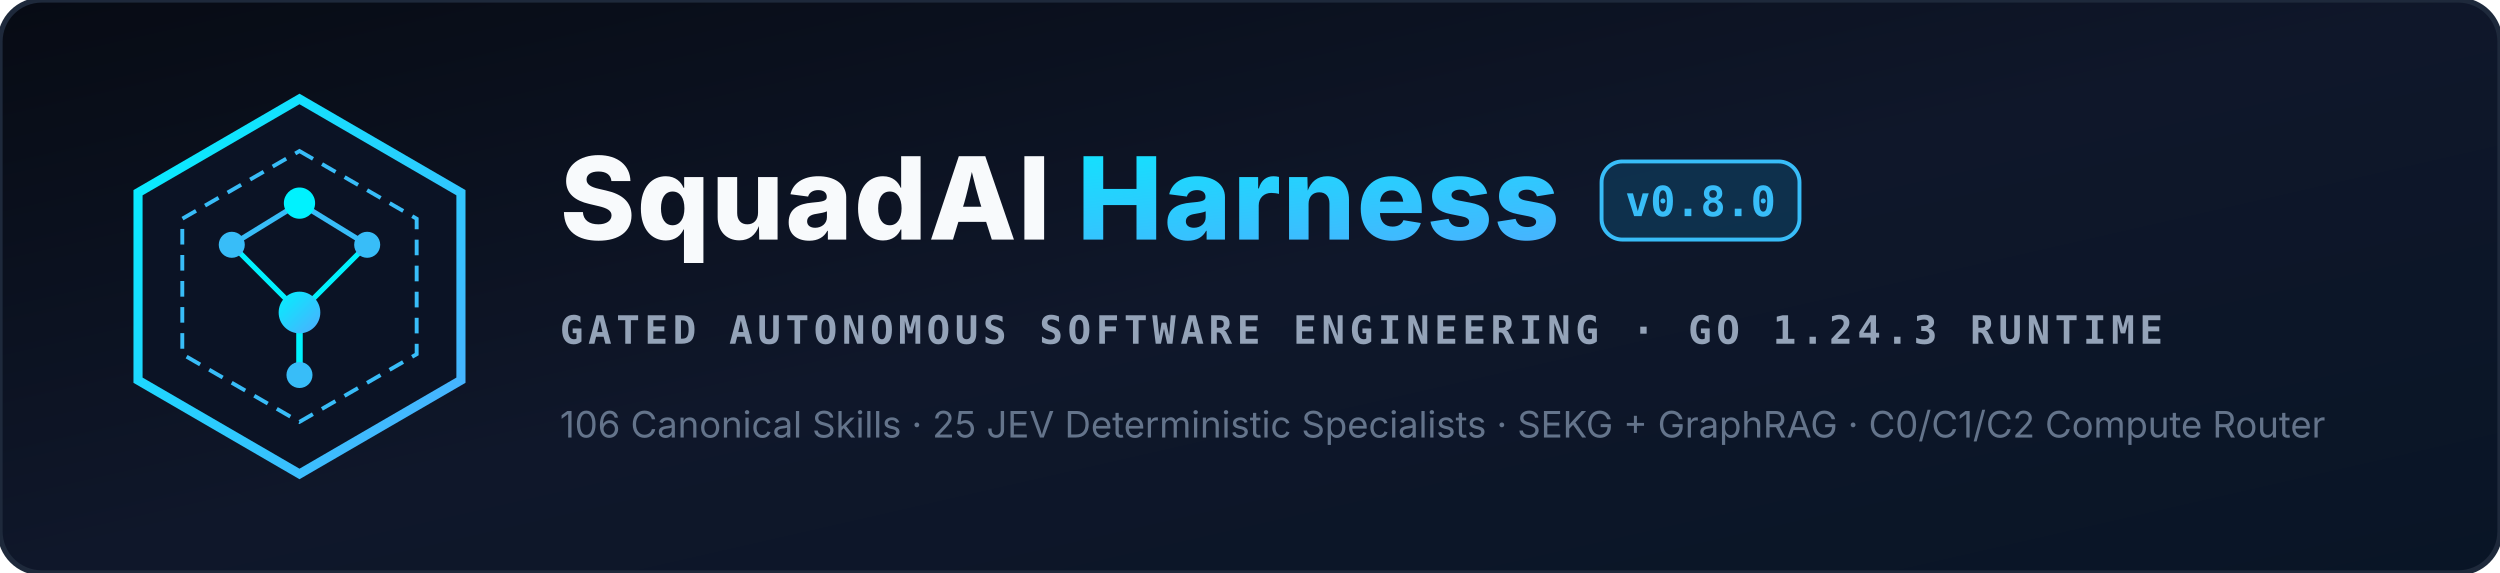
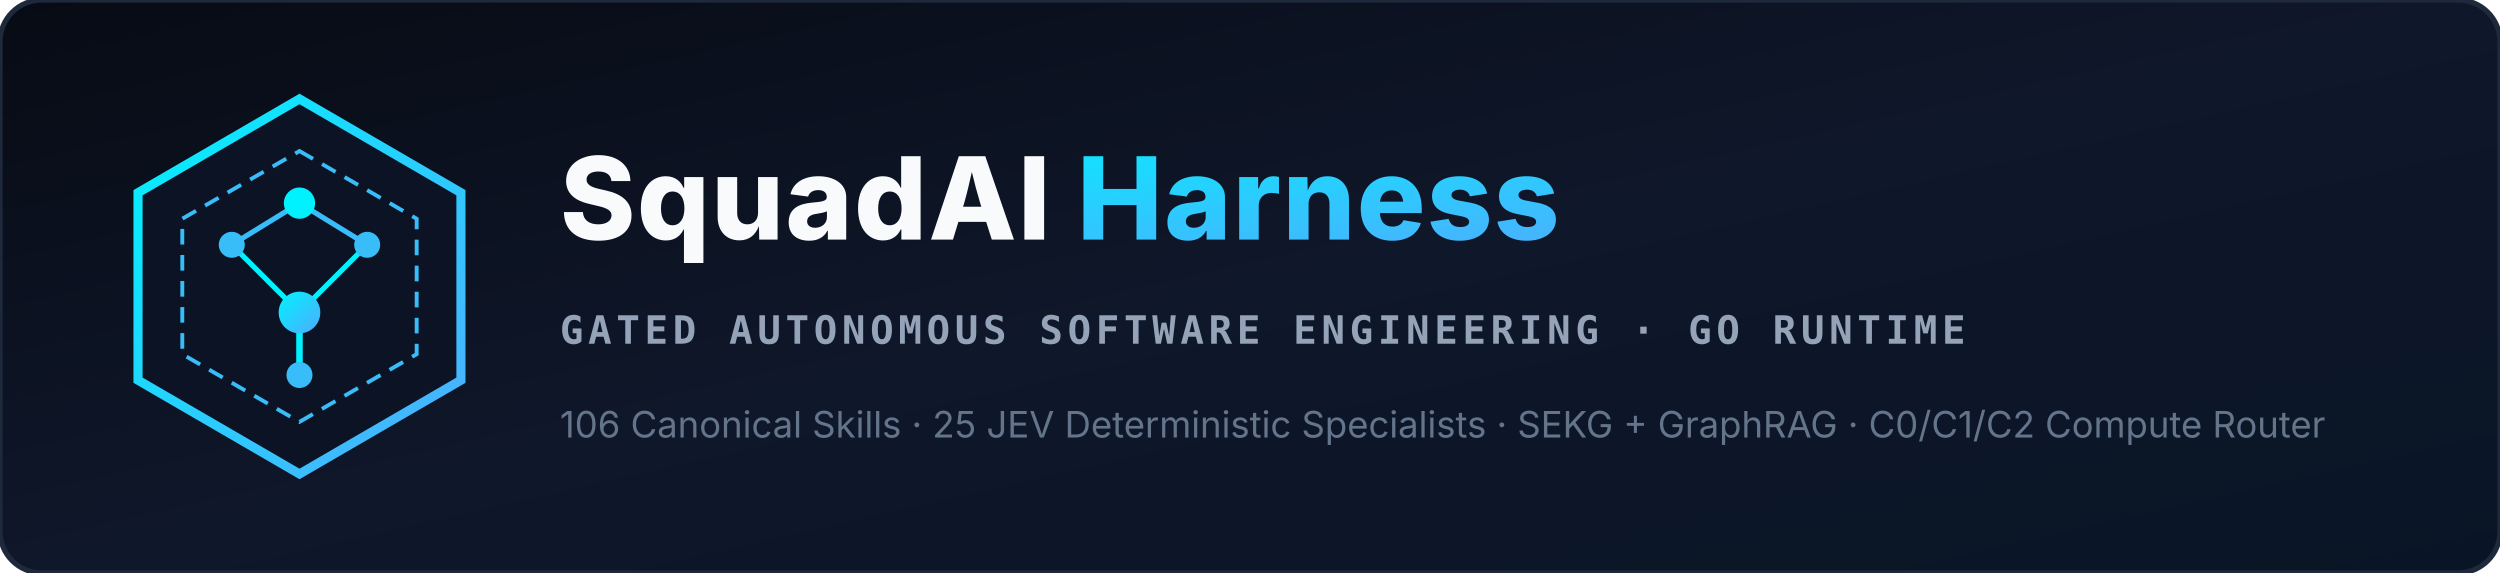
<svg xmlns="http://www.w3.org/2000/svg" viewBox="0 0 960 220" width="100%" height="220">
  <defs>
    <linearGradient id="bg" x1="0%" y1="0%" x2="100%" y2="100%">
      <stop offset="0%" stop-color="#070B14" />
      <stop offset="50%" stop-color="#0F172A" />
      <stop offset="100%" stop-color="#091526" />
    </linearGradient>
    <linearGradient id="cyanGlow" x1="0%" y1="0%" x2="100%" y2="100%">
      <stop offset="0%" stop-color="#00F2FE" />
      <stop offset="100%" stop-color="#4FACFE" />
    </linearGradient>
  </defs>
  <rect width="960" height="220" rx="16" fill="url(#bg)" stroke="#1E293B" stroke-width="2" />
  <g transform="translate(115, 110)">
    <polygon points="0,-72 62,-36 62,36 0,72 -62,36 -62,-36" fill="#0B1325" stroke="url(#cyanGlow)" stroke-width="3.5" />
    <polygon points="0,-52 45,-26 45,26 0,52 -45,26 -45,-26" fill="none" stroke="#38BDF8" stroke-width="1.5" stroke-dasharray="6,4" />
    <line x1="-26" y1="-16" x2="0" y2="-32" stroke="#38BDF8" stroke-width="2" />
    <line x1="26" y1="-16" x2="0" y2="-32" stroke="#38BDF8" stroke-width="2" />
    <line x1="-26" y1="-16" x2="0" y2="10" stroke="#00F2FE" stroke-width="2" />
    <line x1="26" y1="-16" x2="0" y2="10" stroke="#00F2FE" stroke-width="2" />
    <line x1="0" y1="10" x2="0" y2="34" stroke="#00F2FE" stroke-width="2.5" />
    <circle cx="0" cy="-32" r="6" fill="#00F2FE" />
    <circle cx="-26" cy="-16" r="5" fill="#38BDF8" />
    <circle cx="26" cy="-16" r="5" fill="#38BDF8" />
    <circle cx="0" cy="10" r="8" fill="url(#cyanGlow)" />
    <circle cx="0" cy="34" r="5" fill="#38BDF8" />
  </g>
  <text x="215" y="92" font-family="Segoe UI, Inter, system-ui, sans-serif" font-size="44" font-weight="800" fill="#F8FAFC" letter-spacing="0.5">SquadAI <tspan fill="url(#cyanGlow)">Harness</tspan>
  </text>
-   <rect x="615" y="62" width="76" height="30" rx="8" fill="#0EA5E9" fill-opacity="0.18" stroke="#38BDF8" stroke-width="1.5" />
-   <text x="653" y="83" font-family="Consolas, monospace" font-size="16" font-weight="700" fill="#38BDF8" text-anchor="middle">v0.8.0</text>
-   <text x="215" y="132" font-family="Consolas, SFMono-Regular, monospace" font-size="15" font-weight="600" fill="#94A3B8" letter-spacing="1.8">GATED AUTONOMOUS SOFTWARE ENGINEERING · GO 1.24.3 RUNTIME</text>
+   <text x="215" y="132" font-family="Consolas, SFMono-Regular, monospace" font-size="15" font-weight="600" fill="#94A3B8" letter-spacing="1.8">GATED AUTONOMOUS SOFTWARE ENGINEERING · GO RUNTIME</text>
  <text x="215" y="168" font-family="Segoe UI, Inter, system-ui, sans-serif" font-size="14" fill="#64748B">106 Canonical Skills · 25 JEV Deterministic Specialists · SEKG + GraphRAG · C0/C1/C2 Compute Router</text>
</svg>
